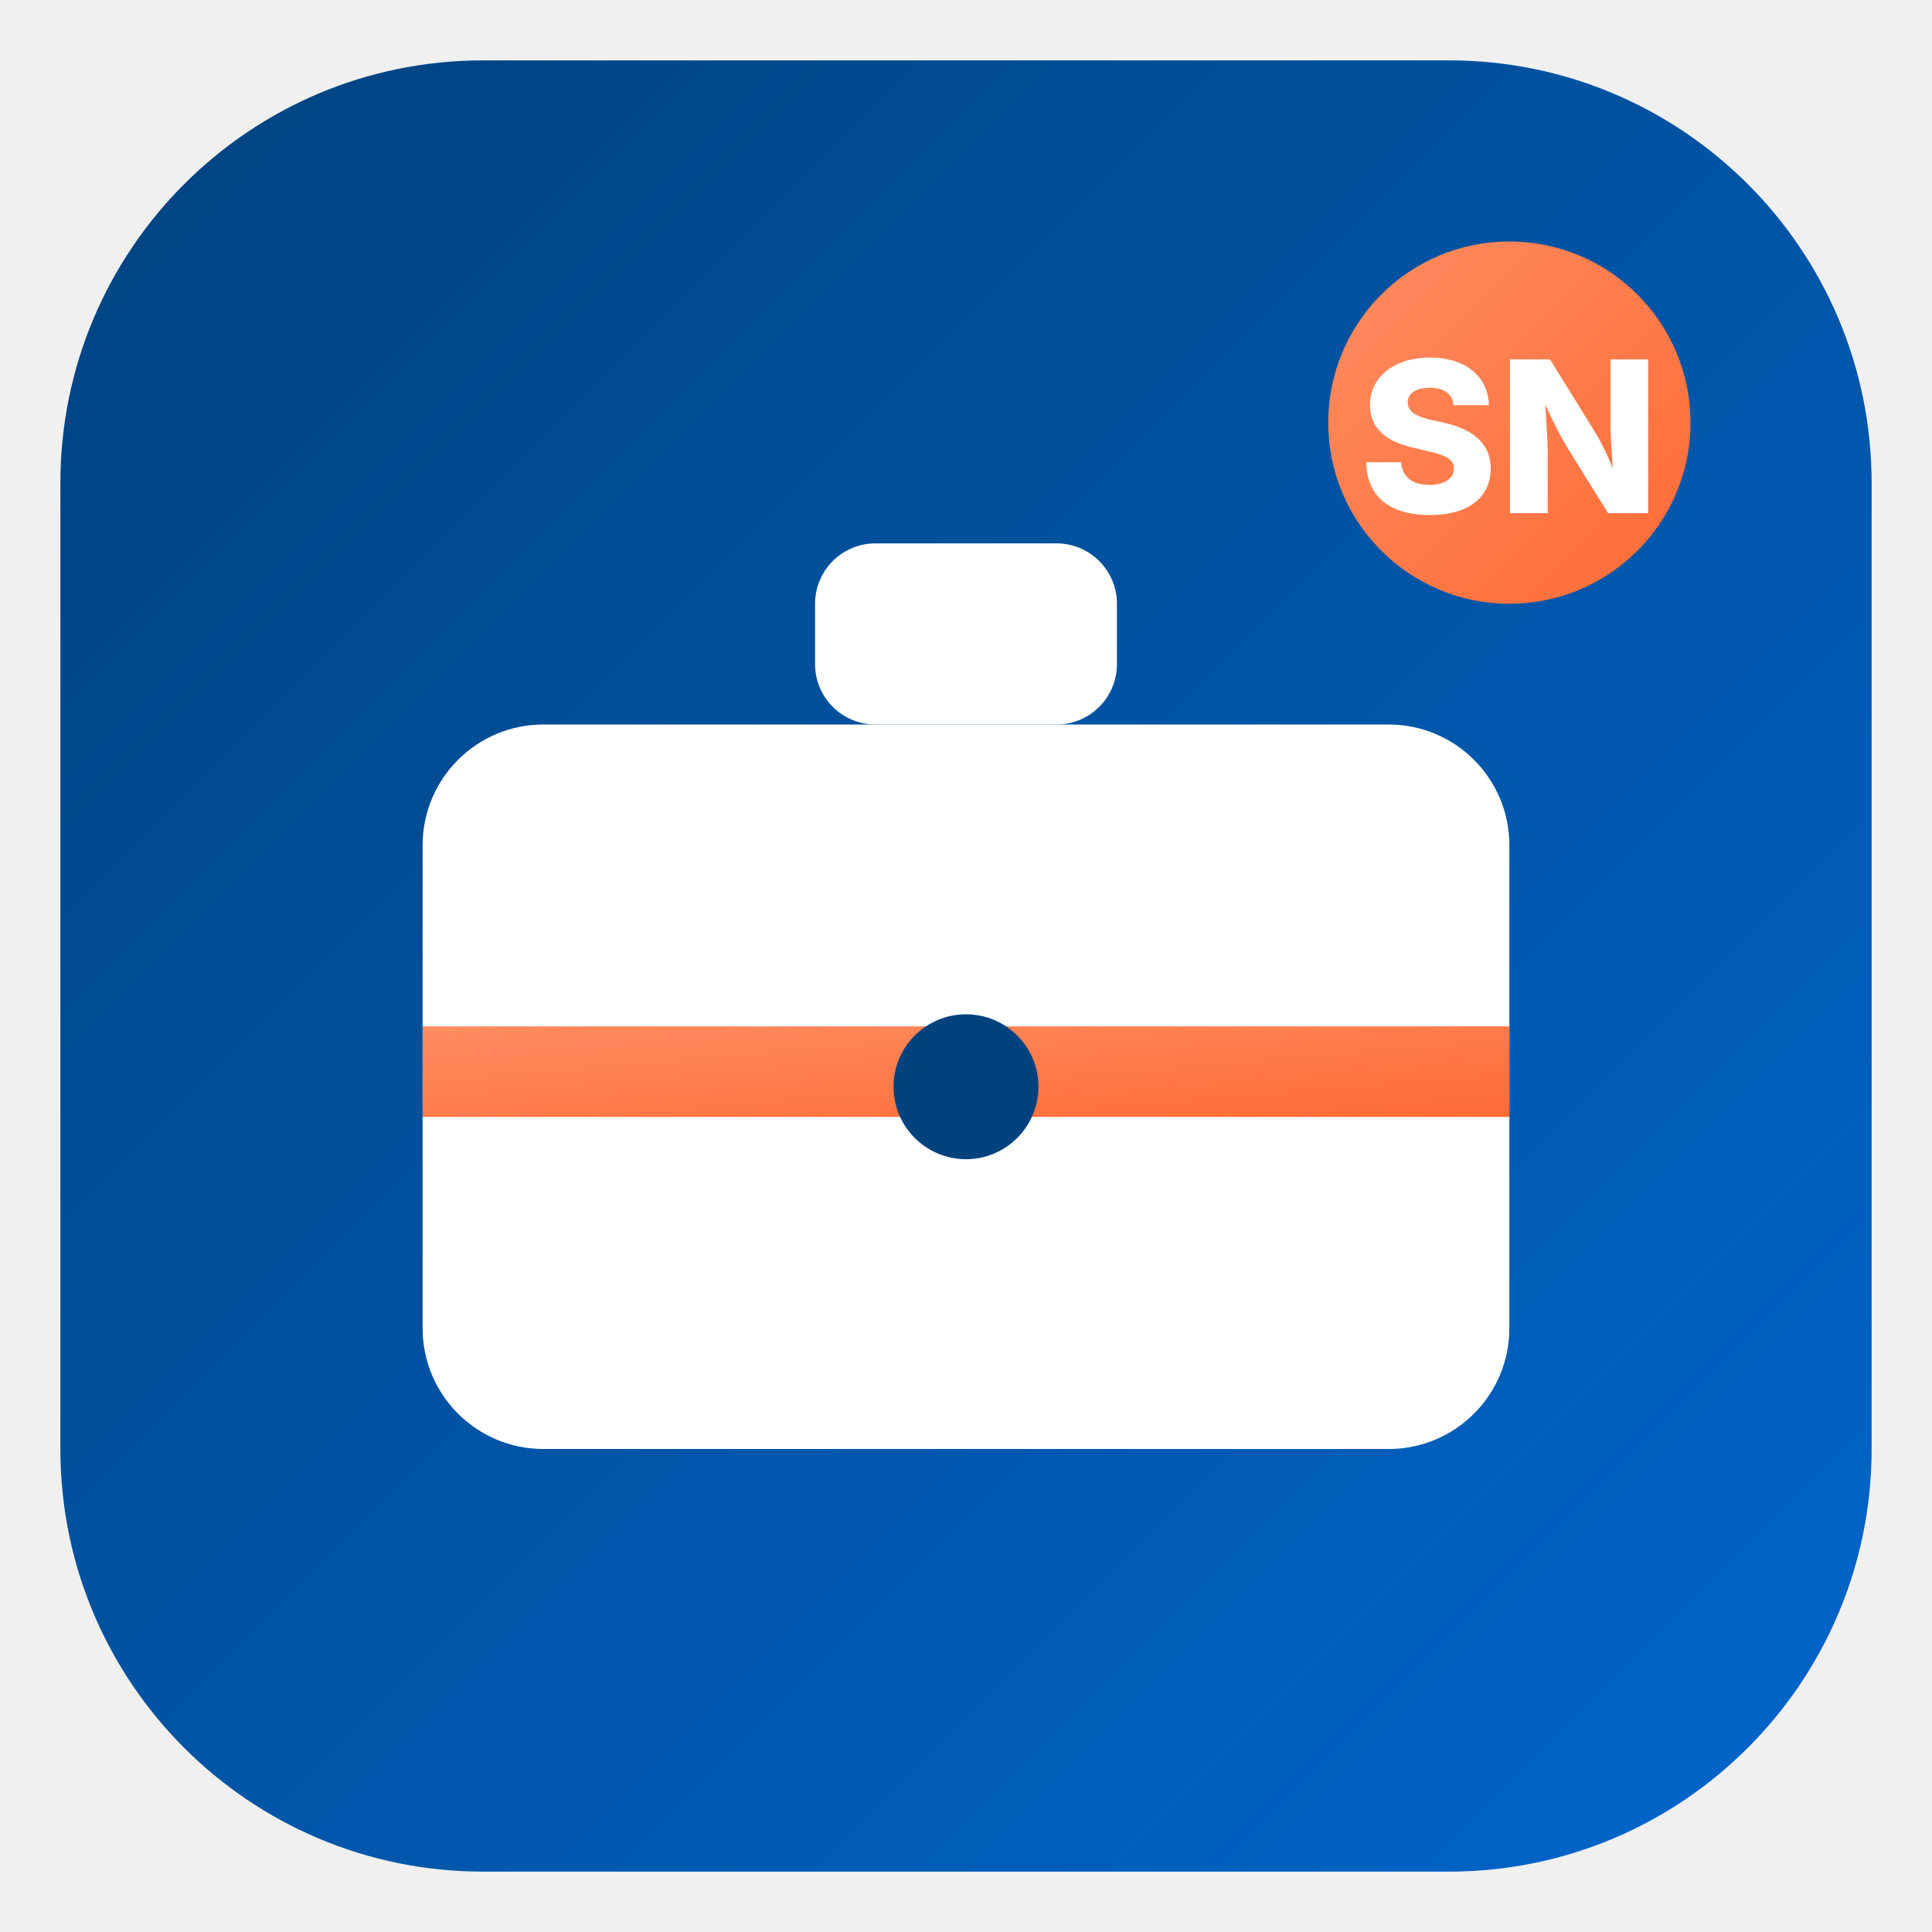
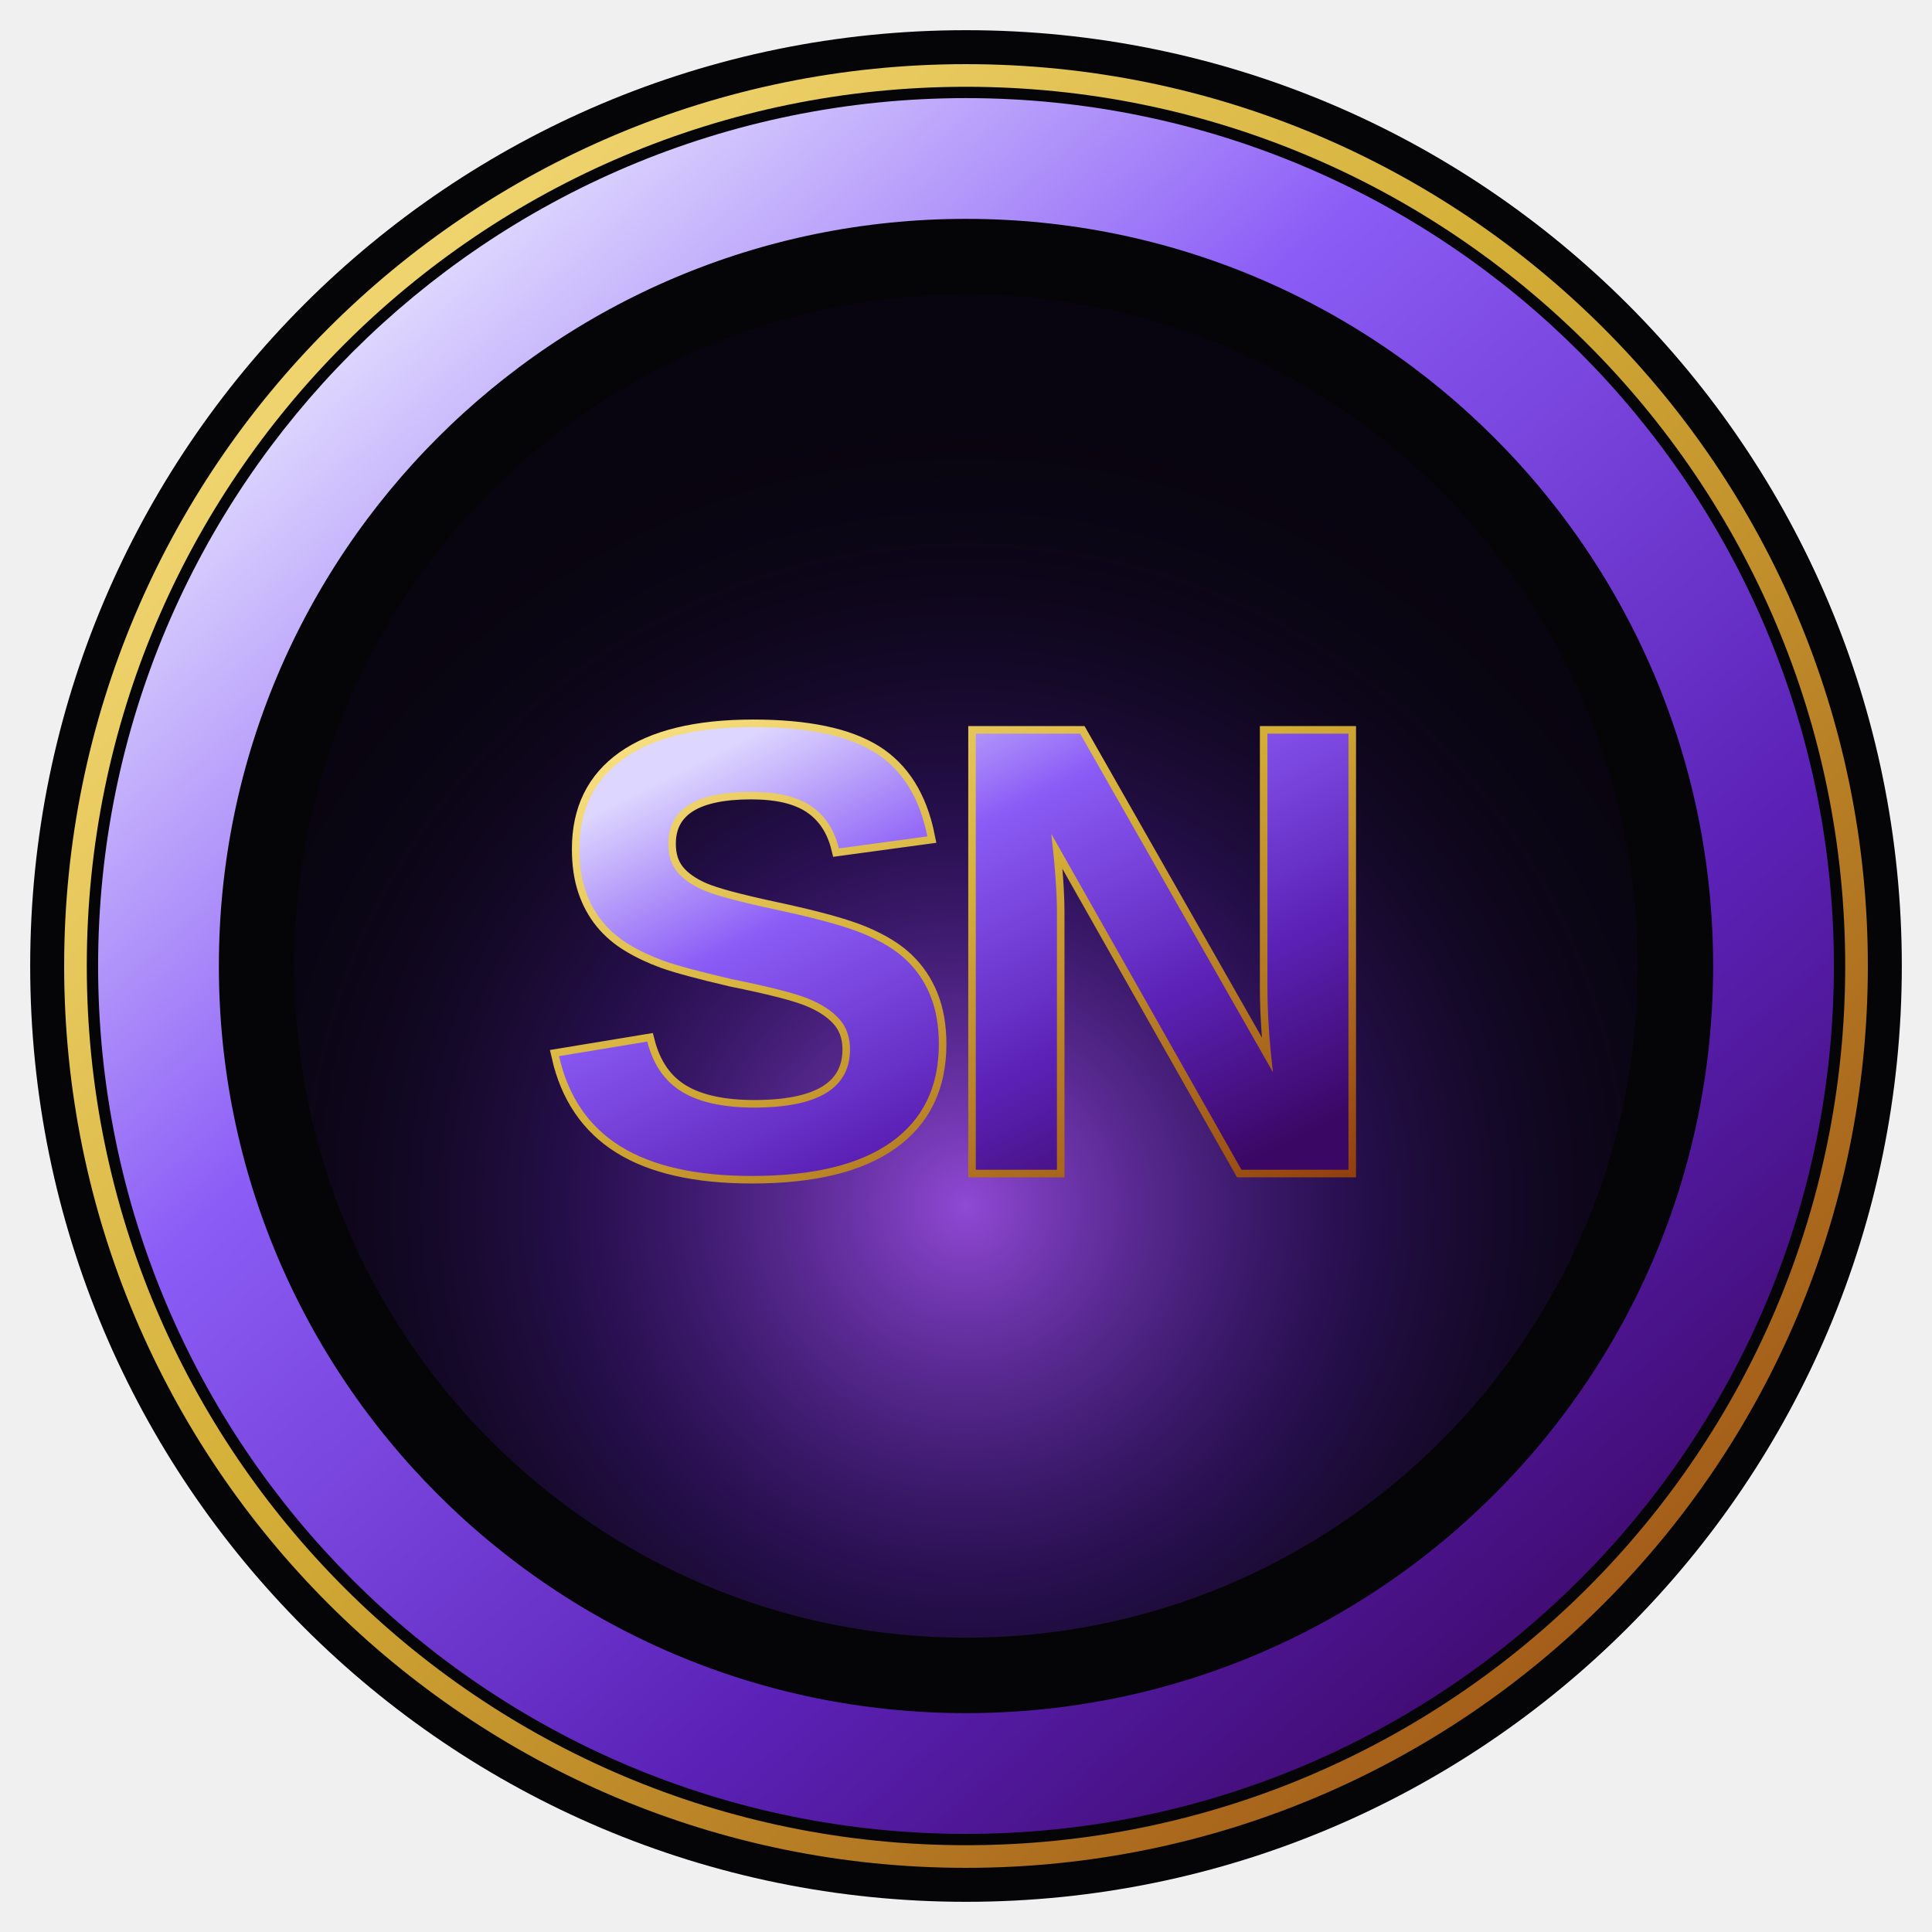
- <svg xmlns="http://www.w3.org/2000/svg" viewBox="0 0 64 64" role="img" aria-label="SNJobConnect">
+ <svg xmlns="http://www.w3.org/2000/svg" viewBox="0 0 512 512" role="img" aria-label="SNJobConnect">
  <defs>
-     <linearGradient id="bg" x1="0" y1="0" x2="1" y2="1">
-       <stop offset="0%" stop-color="#00427E" />
-       <stop offset="100%" stop-color="#0066CC" />
+     <radialGradient id="glow" cx="50%" cy="68%" r="60%">
+       <stop offset="0%" stop-color="#A855F7" stop-opacity="0.85" />
+       <stop offset="50%" stop-color="#5B21B6" stop-opacity="0.35" />
+       <stop offset="100%" stop-color="#0a0a0a" stop-opacity="0" />
+     </radialGradient>
+     <linearGradient id="purpleMetal" x1="15%" y1="10%" x2="90%" y2="95%">
+       <stop offset="0%" stop-color="#DDD6FE" />
+       <stop offset="30%" stop-color="#8B5CF6" />
+       <stop offset="70%" stop-color="#5B21B6" />
+       <stop offset="100%" stop-color="#3B0764" />
    </linearGradient>
-     <linearGradient id="accent" x1="0" y1="0" x2="1" y2="1">
-       <stop offset="0%" stop-color="#FF8C61" />
-       <stop offset="100%" stop-color="#FF6B35" />
+     <linearGradient id="gold" x1="0%" y1="0%" x2="100%" y2="100%">
+       <stop offset="0%" stop-color="#FDE68A" />
+       <stop offset="45%" stop-color="#D4AF37" />
+       <stop offset="100%" stop-color="#92400E" />
    </linearGradient>
  </defs>
-   <rect x="2" y="2" width="60" height="60" rx="14" fill="url(#bg)" />
-   <g transform="translate(14 16)">
-     <rect x="0" y="8" width="36" height="24" rx="4" fill="#FFFFFF" />
-     <rect x="13" y="2" width="10" height="6" rx="2" fill="#FFFFFF" />
-     <rect x="0" y="18" width="36" height="3" fill="url(#accent)" />
-     <circle cx="18" cy="20" r="2.4" fill="#00427E" />
-   </g>
-   <circle cx="50" cy="14" r="6" fill="url(#accent)" />
-   <text x="50" y="17" text-anchor="middle" font-family="Inter, Arial, sans-serif" font-size="7" font-weight="800" fill="#FFFFFF">SN</text>
+   <circle cx="256" cy="256" r="248" fill="#050508" />
+   <circle cx="256" cy="256" r="236" fill="none" stroke="url(#gold)" stroke-width="6" />
+   <circle cx="256" cy="256" r="214" fill="none" stroke="url(#purpleMetal)" stroke-width="32" />
+   <circle cx="256" cy="256" r="178" fill="#080410" />
+   <circle cx="256" cy="256" r="178" fill="url(#glow)" />
+   <text x="256" y="310" text-anchor="middle" font-family="system-ui, 'Segoe UI', Arial, sans-serif" font-size="168" font-weight="800" fill="url(#purpleMetal)" stroke="url(#gold)" stroke-width="4" paint-order="stroke fill" letter-spacing="-8">SN</text>
</svg>
